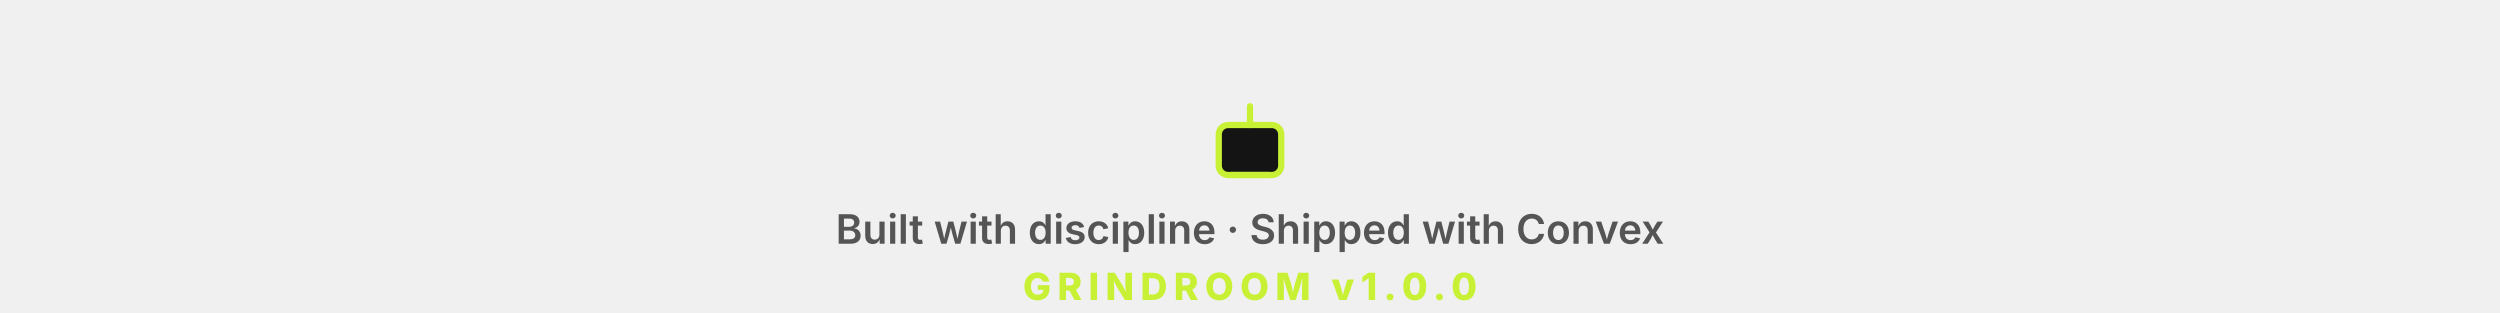
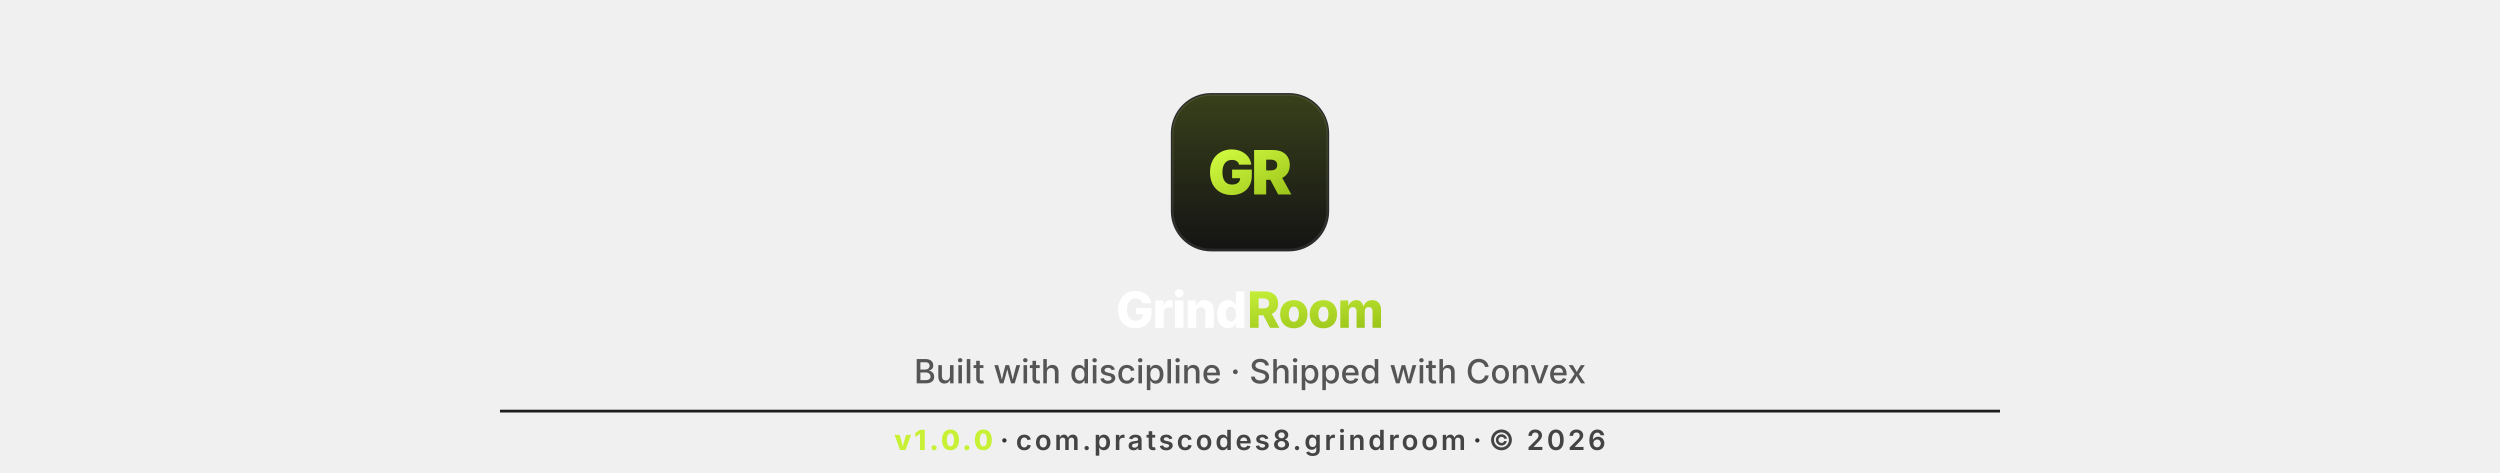
- <svg xmlns="http://www.w3.org/2000/svg" viewBox="0 0 800 100" role="img" aria-label="GrindRoom footer">
+ <svg xmlns="http://www.w3.org/2000/svg" viewBox="0 0 900 170" role="img" aria-label="GrindRoom footer">
  <defs>
    <linearGradient id="fLime" x1="0" y1="0" x2="1" y2="0">
      <stop offset="0%" stop-color="#C8F135" stop-opacity="0" />
-       <stop offset="50%" stop-color="#C8F135" stop-opacity="0.6" />
+       <stop offset="30%" stop-color="#C8F135" stop-opacity="0.5" />
+       <stop offset="70%" stop-color="#C8F135" stop-opacity="0.5" />
      <stop offset="100%" stop-color="#C8F135" stop-opacity="0" />
    </linearGradient>
+     <linearGradient id="fLimeV" x1="0" y1="0" x2="0" y2="1">
+       <stop offset="0%" stop-color="#C8F135" stop-opacity="0.2" />
+       <stop offset="100%" stop-color="#C8F135" stop-opacity="0" />
+     </linearGradient>
+     <linearGradient id="badge" x1="0" y1="0" x2="1" y2="1">
+       <stop offset="0%" stop-color="#d4fe42" />
+       <stop offset="100%" stop-color="#9bc41a" />
+     </linearGradient>
  </defs>
-   <line x1="120" y1="20" x2="680" y2="20" stroke="url(#fLime)" stroke-width="1" />
-   <g transform="translate(400, 48)" fill="none" stroke="#C8F135" stroke-width="2" stroke-linecap="round">
-     <rect x="-10" y="-8" width="20" height="16" rx="3" fill="#141414" />
-     <line x1="-6" y1="8" x2="6" y2="8" />
-     <line x1="0" y1="-8" x2="0" y2="-14" />
+   <line x1="80" y1="24" x2="820" y2="24" stroke="url(#fLime)" stroke-width="1" />
+   <g transform="translate(450, 62)">
+     <rect x="-28" y="-28" width="56" height="56" rx="14" fill="#141414" stroke="#2a2a2a" stroke-width="1" />
+     <rect x="-28" y="-28" width="56" height="56" rx="14" fill="url(#fLimeV)" />
+     <text x="0" y="8" text-anchor="middle" fill="url(#badge)" font-family="Segoe UI, Inter, system-ui, sans-serif" font-size="22" font-weight="900" letter-spacing="-1">GR</text>
  </g>
-   <text x="400" y="78" text-anchor="middle" fill="#555" font-family="Segoe UI, Inter, system-ui, sans-serif" font-size="13" font-weight="600">
-     Built with discipline · Shipped with Convex
+   <text x="450" y="118" text-anchor="middle" fill="#fff" font-family="Segoe UI, Inter, system-ui, sans-serif" font-size="18" font-weight="800" letter-spacing="-0.5">
+     Grind<tspan fill="url(#badge)">Room</tspan>
  </text>
-   <text x="400" y="96" text-anchor="middle" fill="#C8F135" font-family="Segoe UI, Inter, system-ui, sans-serif" font-size="12" font-weight="800" letter-spacing="2">
-     GRINDROOM v1.0.0
+   <text x="450" y="138" text-anchor="middle" fill="#555" font-family="Segoe UI, Inter, system-ui, sans-serif" font-size="12" font-weight="500">
+     Built with discipline  ·  Shipped with Convex
+   </text>
+   <line x1="180" y1="148" x2="720" y2="148" stroke="#1e1e1e" stroke-width="1" />
+   <text x="450" y="162" text-anchor="middle" fill="#444" font-family="Segoe UI, Inter, system-ui, sans-serif" font-size="10" font-weight="600" letter-spacing="1">
+     <tspan fill="#C8F135" font-weight="800">v1.0.0</tspan>
+     <tspan fill="#333">  ·  </tspan>
+     <tspan fill="#444">com.pratscodes8.grindroom</tspan>
+     <tspan fill="#333">  ·  </tspan>
+     <tspan fill="#444">© 2026</tspan>
  </text>
</svg>
